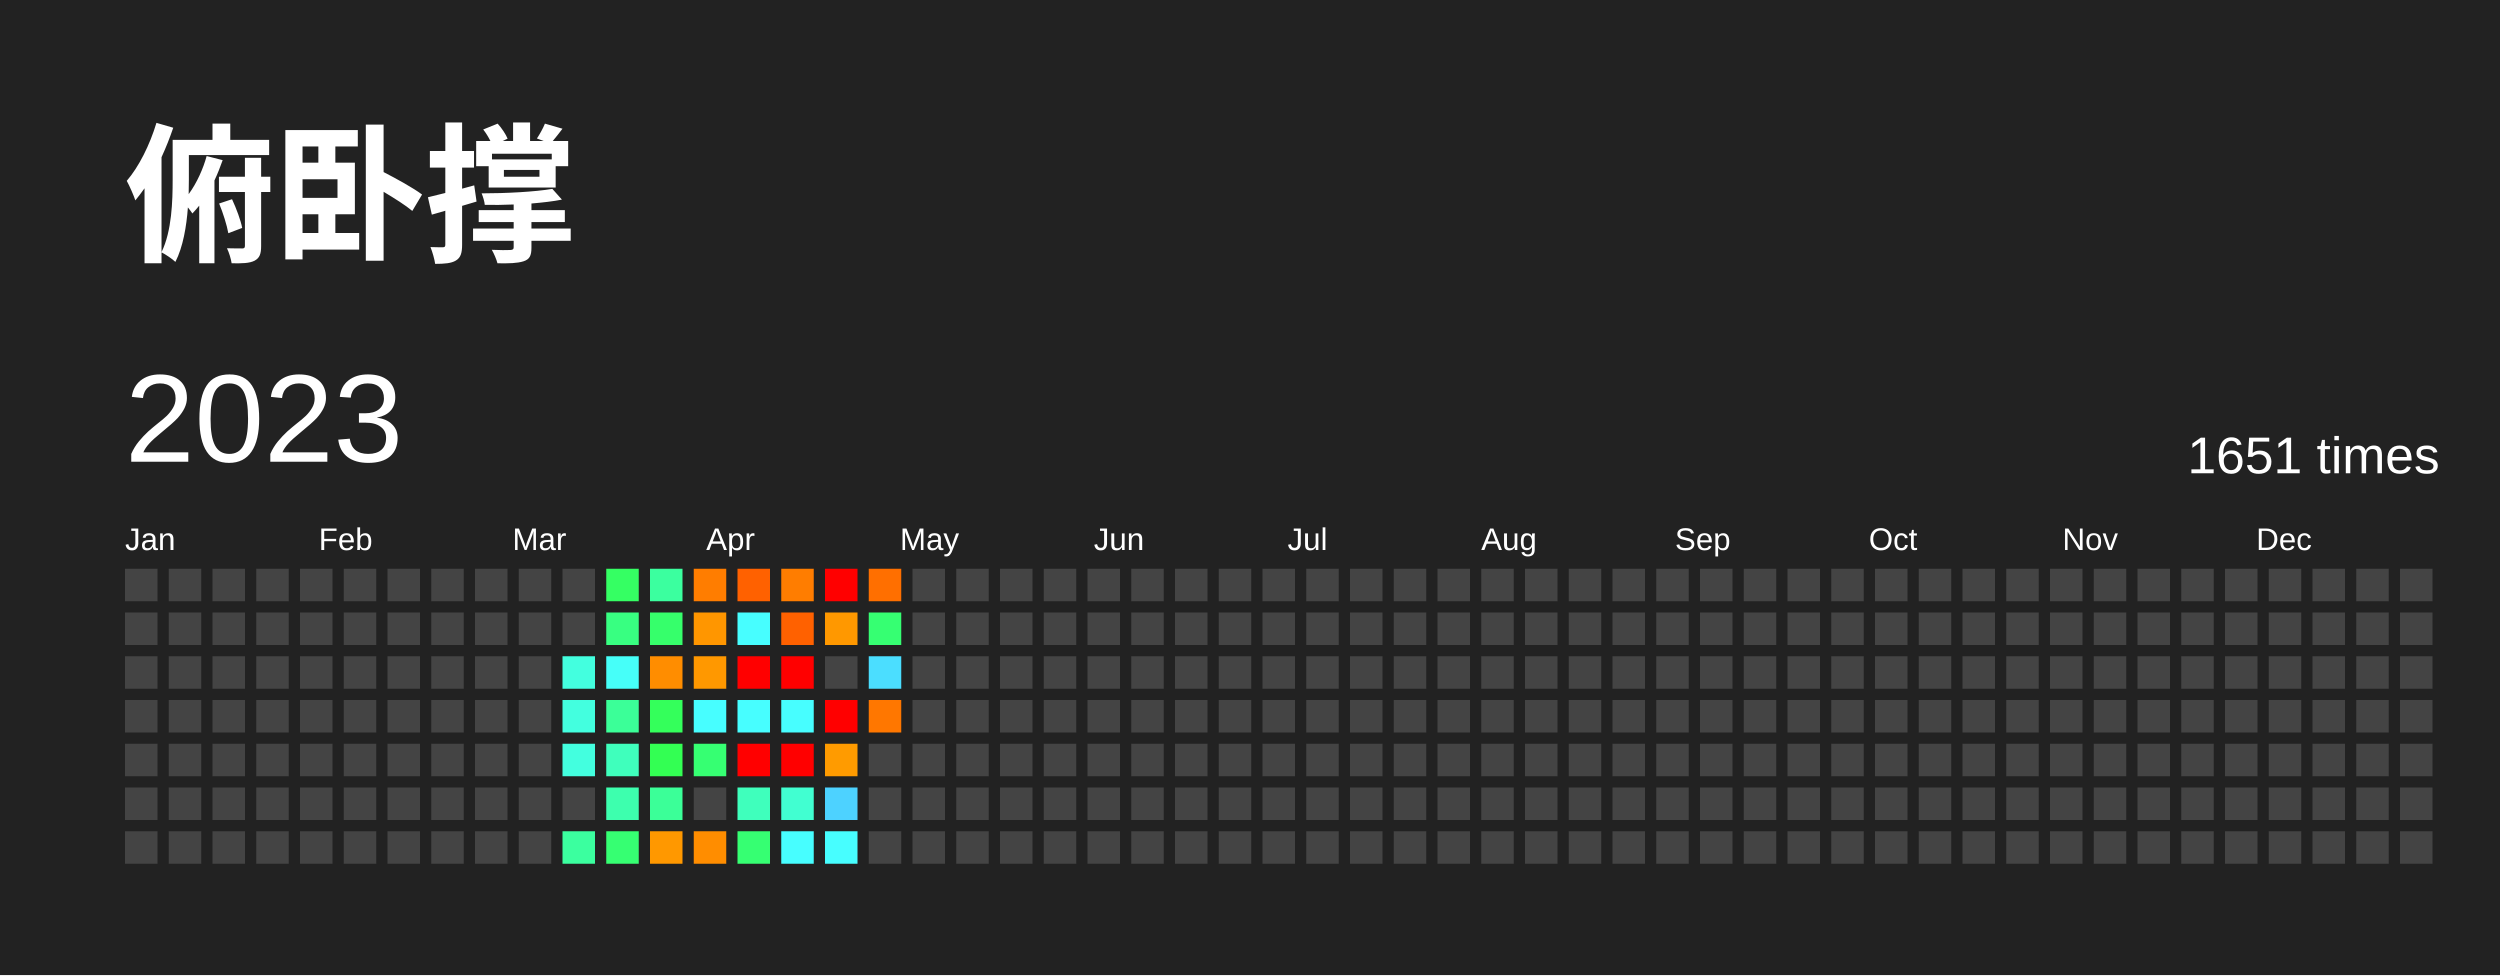
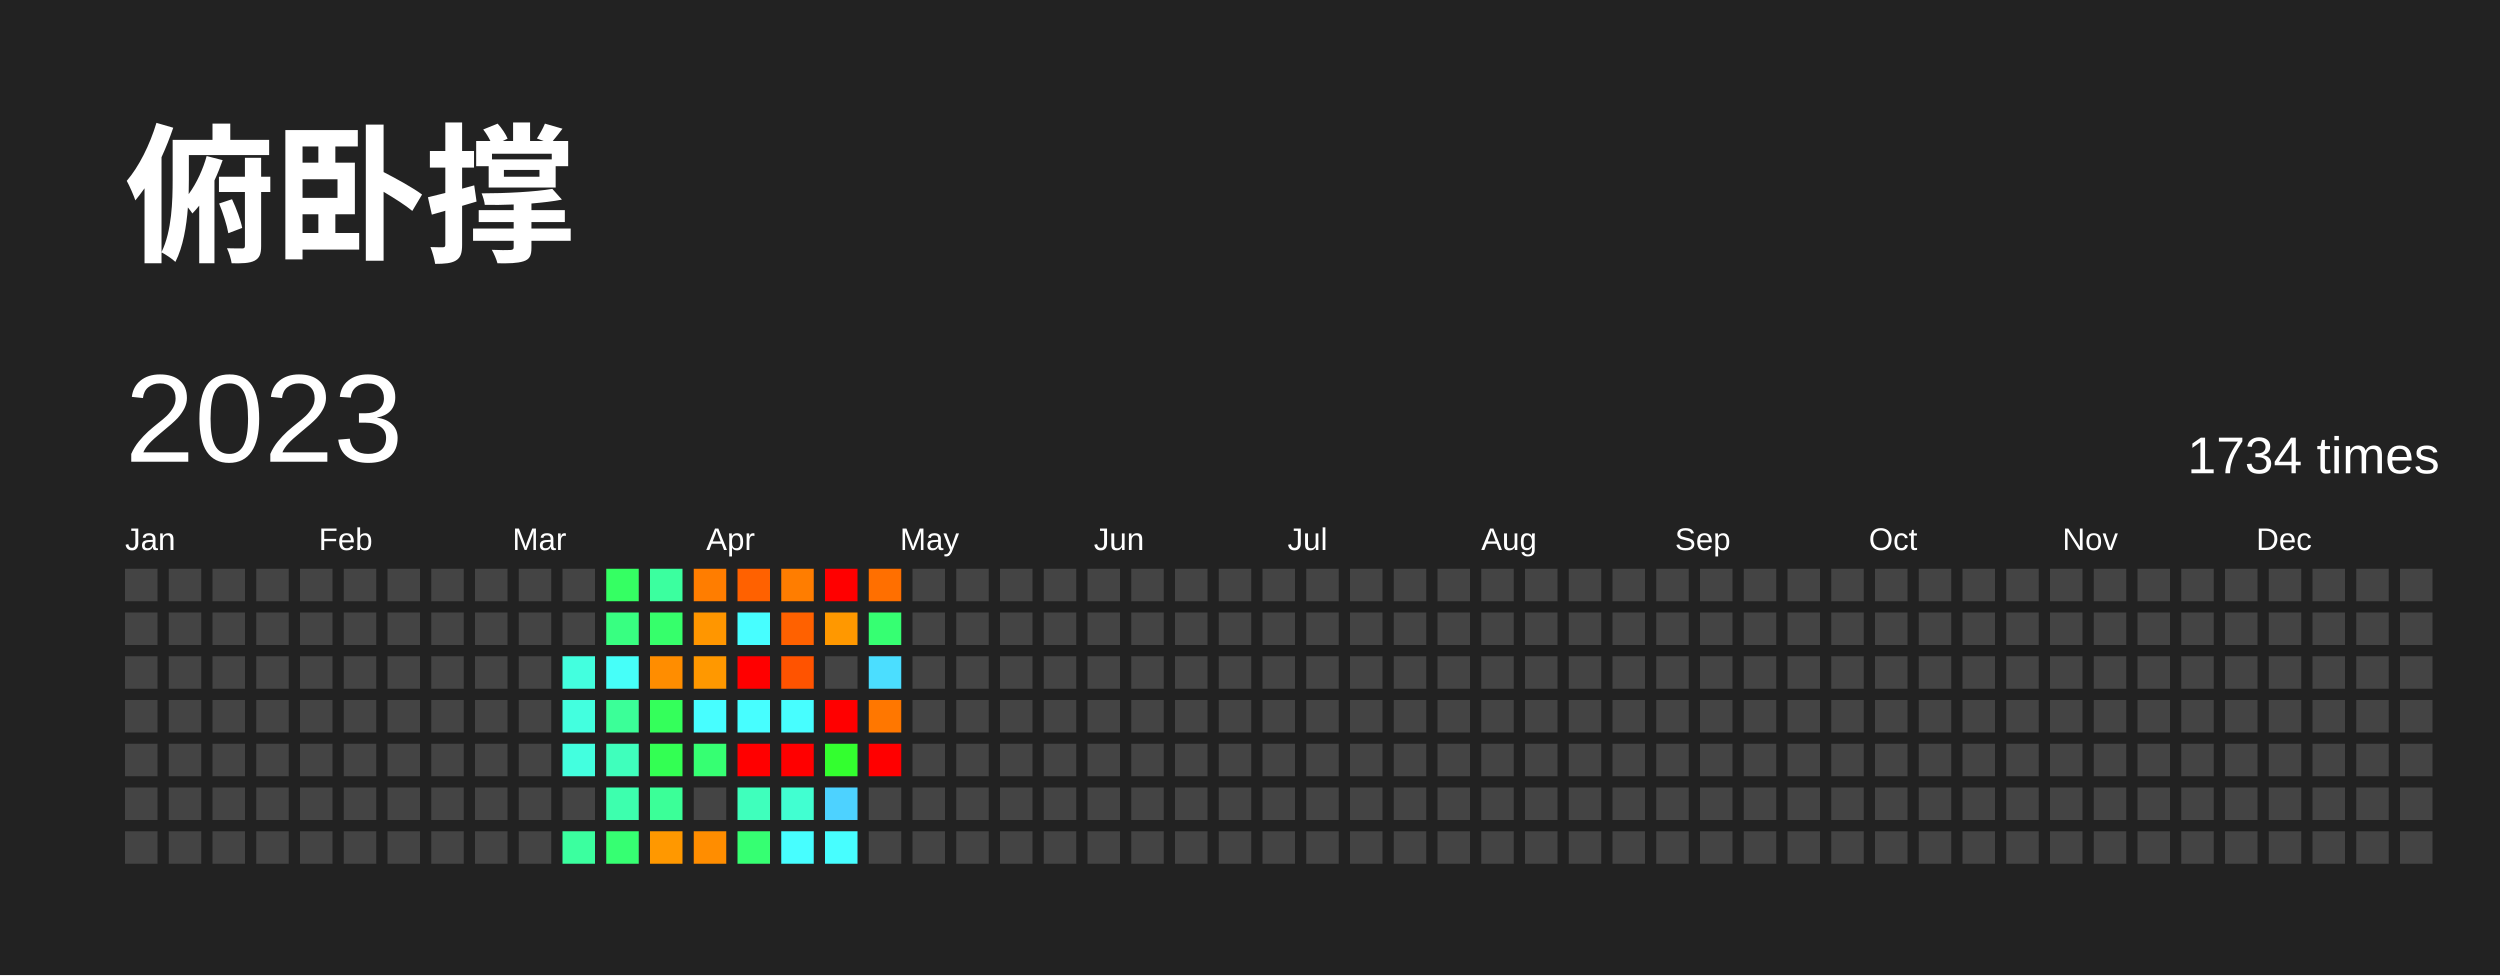
<svg xmlns="http://www.w3.org/2000/svg" baseProfile="full" height="78mm" version="1.1" viewBox="0,0,200,78" width="200mm">
  <defs />
  <rect fill="#222222" height="78" width="200" x="0" y="0" />
  <text fill="#FFFFFF" style="font-size:12px; font-family:Arial; font-weight:bold;" x="10" y="20">俯卧撑</text>
  <text dominant-baseline="hanging" fill="#FFFFFF" style="font-size:10.0px; font-family:Arial;" x="10" y="30">2023</text>
-   <text dominant-baseline="hanging" fill="#FFFFFF" style="font-size:4.125px; font-family:Arial;" x="175" y="35">1651 times</text>
+   <text dominant-baseline="hanging" fill="#FFFFFF" style="font-size:4.125px; font-family:Arial;" x="175" y="35">1734 times</text>
  <text fill="#FFFFFF" style="font-size:2.5px; font-family:Arial" x="10.0" y="44">Jan</text>
  <text fill="#FFFFFF" style="font-size:2.5px; font-family:Arial" x="25.5" y="44">Feb</text>
  <text fill="#FFFFFF" style="font-size:2.5px; font-family:Arial" x="41.0" y="44">Mar</text>
  <text fill="#FFFFFF" style="font-size:2.5px; font-family:Arial" x="56.5" y="44">Apr</text>
  <text fill="#FFFFFF" style="font-size:2.5px; font-family:Arial" x="72.0" y="44">May</text>
  <text fill="#FFFFFF" style="font-size:2.5px; font-family:Arial" x="87.5" y="44">Jun</text>
  <text fill="#FFFFFF" style="font-size:2.5px; font-family:Arial" x="103.0" y="44">Jul</text>
  <text fill="#FFFFFF" style="font-size:2.5px; font-family:Arial" x="118.5" y="44">Aug</text>
  <text fill="#FFFFFF" style="font-size:2.5px; font-family:Arial" x="134.0" y="44">Sep</text>
  <text fill="#FFFFFF" style="font-size:2.5px; font-family:Arial" x="149.5" y="44">Oct</text>
  <text fill="#FFFFFF" style="font-size:2.5px; font-family:Arial" x="165.0" y="44">Nov</text>
  <text fill="#FFFFFF" style="font-size:2.5px; font-family:Arial" x="180.5" y="44">Dec</text>
  <rect fill="#444444" height="2.6" width="2.6" x="10.0" y="45.5" />
  <rect fill="#444444" height="2.6" width="2.6" x="10.0" y="49.0" />
  <rect fill="#444444" height="2.6" width="2.6" x="10.0" y="52.5" />
  <rect fill="#444444" height="2.6" width="2.6" x="10.0" y="56.0" />
  <rect fill="#444444" height="2.6" width="2.6" x="10.0" y="59.5" />
  <rect fill="#444444" height="2.6" width="2.6" x="10.0" y="63.0" />
  <rect fill="#444444" height="2.6" width="2.6" x="10.0" y="66.5" />
  <rect fill="#444444" height="2.6" width="2.6" x="13.5" y="45.5" />
  <rect fill="#444444" height="2.6" width="2.6" x="13.5" y="49.0" />
  <rect fill="#444444" height="2.6" width="2.6" x="13.5" y="52.5" />
  <rect fill="#444444" height="2.6" width="2.6" x="13.5" y="56.0" />
  <rect fill="#444444" height="2.6" width="2.6" x="13.5" y="59.5" />
  <rect fill="#444444" height="2.6" width="2.6" x="13.5" y="63.0" />
  <rect fill="#444444" height="2.6" width="2.6" x="13.5" y="66.5" />
  <rect fill="#444444" height="2.6" width="2.6" x="17.0" y="45.5" />
  <rect fill="#444444" height="2.6" width="2.6" x="17.0" y="49.0" />
  <rect fill="#444444" height="2.6" width="2.6" x="17.0" y="52.5" />
  <rect fill="#444444" height="2.6" width="2.6" x="17.0" y="56.0" />
  <rect fill="#444444" height="2.6" width="2.6" x="17.0" y="59.5" />
  <rect fill="#444444" height="2.6" width="2.6" x="17.0" y="63.0" />
  <rect fill="#444444" height="2.6" width="2.6" x="17.0" y="66.5" />
  <rect fill="#444444" height="2.6" width="2.6" x="20.5" y="45.5" />
  <rect fill="#444444" height="2.6" width="2.6" x="20.5" y="49.0" />
  <rect fill="#444444" height="2.6" width="2.6" x="20.5" y="52.5" />
  <rect fill="#444444" height="2.6" width="2.6" x="20.5" y="56.0" />
  <rect fill="#444444" height="2.6" width="2.6" x="20.5" y="59.5" />
  <rect fill="#444444" height="2.6" width="2.6" x="20.5" y="63.0" />
  <rect fill="#444444" height="2.6" width="2.6" x="20.5" y="66.5" />
  <rect fill="#444444" height="2.6" width="2.6" x="24.0" y="45.5" />
  <rect fill="#444444" height="2.6" width="2.6" x="24.0" y="49.0" />
  <rect fill="#444444" height="2.6" width="2.6" x="24.0" y="52.5" />
  <rect fill="#444444" height="2.6" width="2.6" x="24.0" y="56.0" />
  <rect fill="#444444" height="2.6" width="2.6" x="24.0" y="59.5" />
  <rect fill="#444444" height="2.6" width="2.6" x="24.0" y="63.0" />
  <rect fill="#444444" height="2.6" width="2.6" x="24.0" y="66.5" />
  <rect fill="#444444" height="2.6" width="2.6" x="27.5" y="45.5" />
  <rect fill="#444444" height="2.6" width="2.6" x="27.5" y="49.0" />
  <rect fill="#444444" height="2.6" width="2.6" x="27.5" y="52.5" />
  <rect fill="#444444" height="2.6" width="2.6" x="27.5" y="56.0" />
  <rect fill="#444444" height="2.6" width="2.6" x="27.5" y="59.5" />
  <rect fill="#444444" height="2.6" width="2.6" x="27.5" y="63.0" />
  <rect fill="#444444" height="2.6" width="2.6" x="27.5" y="66.5" />
  <rect fill="#444444" height="2.6" width="2.6" x="31.0" y="45.5" />
  <rect fill="#444444" height="2.6" width="2.6" x="31.0" y="49.0" />
  <rect fill="#444444" height="2.6" width="2.6" x="31.0" y="52.5" />
  <rect fill="#444444" height="2.6" width="2.6" x="31.0" y="56.0" />
  <rect fill="#444444" height="2.6" width="2.6" x="31.0" y="59.5" />
  <rect fill="#444444" height="2.6" width="2.6" x="31.0" y="63.0" />
  <rect fill="#444444" height="2.6" width="2.6" x="31.0" y="66.5" />
  <rect fill="#444444" height="2.6" width="2.6" x="34.5" y="45.5" />
  <rect fill="#444444" height="2.6" width="2.6" x="34.5" y="49.0" />
  <rect fill="#444444" height="2.6" width="2.6" x="34.5" y="52.5" />
  <rect fill="#444444" height="2.6" width="2.6" x="34.5" y="56.0" />
  <rect fill="#444444" height="2.6" width="2.6" x="34.5" y="59.5" />
  <rect fill="#444444" height="2.6" width="2.6" x="34.5" y="63.0" />
  <rect fill="#444444" height="2.6" width="2.6" x="34.5" y="66.5" />
  <rect fill="#444444" height="2.6" width="2.6" x="38.0" y="45.5" />
  <rect fill="#444444" height="2.6" width="2.6" x="38.0" y="49.0" />
  <rect fill="#444444" height="2.6" width="2.6" x="38.0" y="52.5" />
  <rect fill="#444444" height="2.6" width="2.6" x="38.0" y="56.0" />
  <rect fill="#444444" height="2.6" width="2.6" x="38.0" y="59.5" />
  <rect fill="#444444" height="2.6" width="2.6" x="38.0" y="63.0" />
  <rect fill="#444444" height="2.6" width="2.6" x="38.0" y="66.5" />
  <rect fill="#444444" height="2.6" width="2.6" x="41.5" y="45.5" />
  <rect fill="#444444" height="2.6" width="2.6" x="41.5" y="49.0" />
  <rect fill="#444444" height="2.6" width="2.6" x="41.5" y="52.5" />
  <rect fill="#444444" height="2.6" width="2.6" x="41.5" y="56.0" />
  <rect fill="#444444" height="2.6" width="2.6" x="41.5" y="59.5" />
  <rect fill="#444444" height="2.6" width="2.6" x="41.5" y="63.0" />
  <rect fill="#444444" height="2.6" width="2.6" x="41.5" y="66.5" />
  <rect fill="#444444" height="2.6" width="2.6" x="45.0" y="45.5" />
  <rect fill="#444444" height="2.6" width="2.6" x="45.0" y="49.0" />
  <rect fill="#43ffdf" height="2.6" width="2.6" x="45.0" y="52.5" />
  <rect fill="#43ffdf" height="2.6" width="2.6" x="45.0" y="56.0" />
  <rect fill="#43ffdf" height="2.6" width="2.6" x="45.0" y="59.5" />
  <rect fill="#444444" height="2.6" width="2.6" x="45.0" y="63.0" />
  <rect fill="#3bff9f" height="2.6" width="2.6" x="45.0" y="66.5" />
  <rect fill="#35ff63" height="2.6" width="2.6" x="48.5" y="45.5" />
  <rect fill="#38ff81" height="2.6" width="2.6" x="48.5" y="49.0" />
  <rect fill="#46fff9" height="2.6" width="2.6" x="48.5" y="52.5" />
  <rect fill="#3bff98" height="2.6" width="2.6" x="48.5" y="56.0" />
  <rect fill="#3fffbc" height="2.6" width="2.6" x="48.5" y="59.5" />
  <rect fill="#3dffae" height="2.6" width="2.6" x="48.5" y="63.0" />
  <rect fill="#36ff72" height="2.6" width="2.6" x="48.5" y="66.5" />
  <rect fill="#3bff9f" height="2.6" width="2.6" x="52.0" y="45.5" />
  <rect fill="#36ff6b" height="2.6" width="2.6" x="52.0" y="49.0" />
  <rect fill="#ff8d00" height="2.6" width="2.6" x="52.0" y="52.5" />
  <rect fill="#34ff5b" height="2.6" width="2.6" x="52.0" y="56.0" />
  <rect fill="#33ff53" height="2.6" width="2.6" x="52.0" y="59.5" />
  <rect fill="#3bff98" height="2.6" width="2.6" x="52.0" y="63.0" />
  <rect fill="#ff9800" height="2.6" width="2.6" x="52.0" y="66.5" />
  <rect fill="#ff7d00" height="2.6" width="2.6" x="55.5" y="45.5" />
  <rect fill="#ff9600" height="2.6" width="2.6" x="55.5" y="49.0" />
  <rect fill="#ff9800" height="2.6" width="2.6" x="55.5" y="52.5" />
  <rect fill="#47feff" height="2.6" width="2.6" x="55.5" y="56.0" />
  <rect fill="#36ff72" height="2.6" width="2.6" x="55.5" y="59.5" />
  <rect fill="#444444" height="2.6" width="2.6" x="55.5" y="63.0" />
  <rect fill="#ff8d00" height="2.6" width="2.6" x="55.5" y="66.5" />
  <rect fill="#ff6100" height="2.6" width="2.6" x="59.0" y="45.5" />
  <rect fill="#47feff" height="2.6" width="2.6" x="59.0" y="49.0" />
  <rect fill="red" height="2.6" width="2.6" x="59.0" y="52.5" />
  <rect fill="#47feff" height="2.6" width="2.6" x="59.0" y="56.0" />
  <rect fill="red" height="2.6" width="2.6" x="59.0" y="59.5" />
  <rect fill="#3fffbc" height="2.6" width="2.6" x="59.0" y="63.0" />
  <rect fill="#36ff72" height="2.6" width="2.6" x="59.0" y="66.5" />
  <rect fill="#ff7d00" height="2.6" width="2.6" x="62.5" y="45.5" />
  <rect fill="#ff6100" height="2.6" width="2.6" x="62.5" y="49.0" />
-   <rect fill="red" height="2.6" width="2.6" x="62.5" y="52.5" />
+   <rect fill="#ff5300" height="2.6" width="2.6" x="62.5" y="52.5" />
  <rect fill="#47feff" height="2.6" width="2.6" x="62.5" y="56.0" />
  <rect fill="red" height="2.6" width="2.6" x="62.5" y="59.5" />
  <rect fill="#41ffd1" height="2.6" width="2.6" x="62.5" y="63.0" />
  <rect fill="#47feff" height="2.6" width="2.6" x="62.5" y="66.5" />
  <rect fill="red" height="2.6" width="2.6" x="66.0" y="45.5" />
  <rect fill="#ff9800" height="2.6" width="2.6" x="66.0" y="49.0" />
  <rect fill="#444444" height="2.6" width="2.6" x="66.0" y="52.5" />
  <rect fill="red" height="2.6" width="2.6" x="66.0" y="56.0" />
-   <rect fill="#ff9b00" height="2.6" width="2.6" x="66.0" y="59.5" />
+   <rect fill="#33ff2f" height="2.6" width="2.6" x="66.0" y="59.5" />
  <rect fill="#4dd2ff" height="2.6" width="2.6" x="66.0" y="63.0" />
  <rect fill="#47feff" height="2.6" width="2.6" x="66.0" y="66.5" />
  <rect fill="#ff6f00" height="2.6" width="2.6" x="69.5" y="45.5" />
  <rect fill="#36ff72" height="2.6" width="2.6" x="69.5" y="49.0" />
  <rect fill="#4bdeff" height="2.6" width="2.6" x="69.5" y="52.5" />
  <rect fill="#ff7700" height="2.6" width="2.6" x="69.5" y="56.0" />
-   <rect fill="#444444" height="2.6" width="2.6" x="69.5" y="59.5" />
+   <rect fill="red" height="2.6" width="2.6" x="69.5" y="59.5" />
  <rect fill="#444444" height="2.6" width="2.6" x="69.5" y="63.0" />
  <rect fill="#444444" height="2.6" width="2.6" x="69.5" y="66.5" />
  <rect fill="#444444" height="2.6" width="2.6" x="73.0" y="45.5" />
  <rect fill="#444444" height="2.6" width="2.6" x="73.0" y="49.0" />
  <rect fill="#444444" height="2.6" width="2.6" x="73.0" y="52.5" />
  <rect fill="#444444" height="2.6" width="2.6" x="73.0" y="56.0" />
  <rect fill="#444444" height="2.6" width="2.6" x="73.0" y="59.5" />
  <rect fill="#444444" height="2.6" width="2.6" x="73.0" y="63.0" />
  <rect fill="#444444" height="2.6" width="2.6" x="73.0" y="66.5" />
  <rect fill="#444444" height="2.6" width="2.6" x="76.5" y="45.5" />
  <rect fill="#444444" height="2.6" width="2.6" x="76.5" y="49.0" />
  <rect fill="#444444" height="2.6" width="2.6" x="76.5" y="52.5" />
  <rect fill="#444444" height="2.6" width="2.6" x="76.5" y="56.0" />
  <rect fill="#444444" height="2.6" width="2.6" x="76.5" y="59.5" />
  <rect fill="#444444" height="2.6" width="2.6" x="76.5" y="63.0" />
  <rect fill="#444444" height="2.6" width="2.6" x="76.5" y="66.5" />
  <rect fill="#444444" height="2.6" width="2.6" x="80.0" y="45.5" />
  <rect fill="#444444" height="2.6" width="2.6" x="80.0" y="49.0" />
  <rect fill="#444444" height="2.6" width="2.6" x="80.0" y="52.5" />
  <rect fill="#444444" height="2.6" width="2.6" x="80.0" y="56.0" />
  <rect fill="#444444" height="2.6" width="2.6" x="80.0" y="59.5" />
  <rect fill="#444444" height="2.6" width="2.6" x="80.0" y="63.0" />
  <rect fill="#444444" height="2.6" width="2.6" x="80.0" y="66.5" />
  <rect fill="#444444" height="2.6" width="2.6" x="83.5" y="45.5" />
  <rect fill="#444444" height="2.6" width="2.6" x="83.5" y="49.0" />
  <rect fill="#444444" height="2.6" width="2.6" x="83.5" y="52.5" />
  <rect fill="#444444" height="2.6" width="2.6" x="83.5" y="56.0" />
  <rect fill="#444444" height="2.6" width="2.6" x="83.5" y="59.5" />
  <rect fill="#444444" height="2.6" width="2.6" x="83.5" y="63.0" />
  <rect fill="#444444" height="2.6" width="2.6" x="83.5" y="66.5" />
  <rect fill="#444444" height="2.6" width="2.6" x="87.0" y="45.5" />
  <rect fill="#444444" height="2.6" width="2.6" x="87.0" y="49.0" />
  <rect fill="#444444" height="2.6" width="2.6" x="87.0" y="52.5" />
  <rect fill="#444444" height="2.6" width="2.6" x="87.0" y="56.0" />
  <rect fill="#444444" height="2.6" width="2.6" x="87.0" y="59.5" />
  <rect fill="#444444" height="2.6" width="2.6" x="87.0" y="63.0" />
  <rect fill="#444444" height="2.6" width="2.6" x="87.0" y="66.5" />
  <rect fill="#444444" height="2.6" width="2.6" x="90.5" y="45.5" />
  <rect fill="#444444" height="2.6" width="2.6" x="90.5" y="49.0" />
  <rect fill="#444444" height="2.6" width="2.6" x="90.5" y="52.5" />
  <rect fill="#444444" height="2.6" width="2.6" x="90.5" y="56.0" />
  <rect fill="#444444" height="2.6" width="2.6" x="90.5" y="59.5" />
  <rect fill="#444444" height="2.6" width="2.6" x="90.5" y="63.0" />
  <rect fill="#444444" height="2.6" width="2.6" x="90.5" y="66.5" />
  <rect fill="#444444" height="2.6" width="2.6" x="94.0" y="45.5" />
  <rect fill="#444444" height="2.6" width="2.6" x="94.0" y="49.0" />
  <rect fill="#444444" height="2.6" width="2.6" x="94.0" y="52.5" />
  <rect fill="#444444" height="2.6" width="2.6" x="94.0" y="56.0" />
  <rect fill="#444444" height="2.6" width="2.6" x="94.0" y="59.5" />
  <rect fill="#444444" height="2.6" width="2.6" x="94.0" y="63.0" />
  <rect fill="#444444" height="2.6" width="2.6" x="94.0" y="66.5" />
  <rect fill="#444444" height="2.6" width="2.6" x="97.5" y="45.5" />
  <rect fill="#444444" height="2.6" width="2.6" x="97.5" y="49.0" />
  <rect fill="#444444" height="2.6" width="2.6" x="97.5" y="52.5" />
  <rect fill="#444444" height="2.6" width="2.6" x="97.5" y="56.0" />
  <rect fill="#444444" height="2.6" width="2.6" x="97.5" y="59.5" />
  <rect fill="#444444" height="2.6" width="2.6" x="97.5" y="63.0" />
  <rect fill="#444444" height="2.6" width="2.6" x="97.5" y="66.5" />
  <rect fill="#444444" height="2.6" width="2.6" x="101.0" y="45.5" />
  <rect fill="#444444" height="2.6" width="2.6" x="101.0" y="49.0" />
  <rect fill="#444444" height="2.6" width="2.6" x="101.0" y="52.5" />
  <rect fill="#444444" height="2.6" width="2.6" x="101.0" y="56.0" />
  <rect fill="#444444" height="2.6" width="2.6" x="101.0" y="59.5" />
  <rect fill="#444444" height="2.6" width="2.6" x="101.0" y="63.0" />
  <rect fill="#444444" height="2.6" width="2.6" x="101.0" y="66.5" />
  <rect fill="#444444" height="2.6" width="2.6" x="104.5" y="45.5" />
  <rect fill="#444444" height="2.6" width="2.6" x="104.5" y="49.0" />
  <rect fill="#444444" height="2.6" width="2.6" x="104.5" y="52.5" />
  <rect fill="#444444" height="2.6" width="2.6" x="104.5" y="56.0" />
  <rect fill="#444444" height="2.6" width="2.6" x="104.5" y="59.5" />
  <rect fill="#444444" height="2.6" width="2.6" x="104.5" y="63.0" />
  <rect fill="#444444" height="2.6" width="2.6" x="104.5" y="66.5" />
  <rect fill="#444444" height="2.6" width="2.6" x="108.0" y="45.5" />
  <rect fill="#444444" height="2.6" width="2.6" x="108.0" y="49.0" />
  <rect fill="#444444" height="2.6" width="2.6" x="108.0" y="52.5" />
  <rect fill="#444444" height="2.6" width="2.6" x="108.0" y="56.0" />
  <rect fill="#444444" height="2.6" width="2.6" x="108.0" y="59.5" />
  <rect fill="#444444" height="2.6" width="2.6" x="108.0" y="63.0" />
  <rect fill="#444444" height="2.6" width="2.6" x="108.0" y="66.5" />
  <rect fill="#444444" height="2.6" width="2.6" x="111.5" y="45.5" />
  <rect fill="#444444" height="2.6" width="2.6" x="111.5" y="49.0" />
  <rect fill="#444444" height="2.6" width="2.6" x="111.5" y="52.5" />
  <rect fill="#444444" height="2.6" width="2.6" x="111.5" y="56.0" />
  <rect fill="#444444" height="2.6" width="2.6" x="111.5" y="59.5" />
  <rect fill="#444444" height="2.6" width="2.6" x="111.5" y="63.0" />
  <rect fill="#444444" height="2.6" width="2.6" x="111.5" y="66.5" />
  <rect fill="#444444" height="2.6" width="2.6" x="115.0" y="45.5" />
  <rect fill="#444444" height="2.6" width="2.6" x="115.0" y="49.0" />
  <rect fill="#444444" height="2.6" width="2.6" x="115.0" y="52.5" />
  <rect fill="#444444" height="2.6" width="2.6" x="115.0" y="56.0" />
  <rect fill="#444444" height="2.6" width="2.6" x="115.0" y="59.5" />
  <rect fill="#444444" height="2.6" width="2.6" x="115.0" y="63.0" />
  <rect fill="#444444" height="2.6" width="2.6" x="115.0" y="66.5" />
  <rect fill="#444444" height="2.6" width="2.6" x="118.5" y="45.5" />
  <rect fill="#444444" height="2.6" width="2.6" x="118.5" y="49.0" />
  <rect fill="#444444" height="2.6" width="2.6" x="118.5" y="52.5" />
  <rect fill="#444444" height="2.6" width="2.6" x="118.5" y="56.0" />
  <rect fill="#444444" height="2.6" width="2.6" x="118.5" y="59.5" />
  <rect fill="#444444" height="2.6" width="2.6" x="118.5" y="63.0" />
  <rect fill="#444444" height="2.6" width="2.6" x="118.5" y="66.5" />
  <rect fill="#444444" height="2.6" width="2.6" x="122.0" y="45.5" />
  <rect fill="#444444" height="2.6" width="2.6" x="122.0" y="49.0" />
  <rect fill="#444444" height="2.6" width="2.6" x="122.0" y="52.5" />
  <rect fill="#444444" height="2.6" width="2.6" x="122.0" y="56.0" />
  <rect fill="#444444" height="2.6" width="2.6" x="122.0" y="59.5" />
  <rect fill="#444444" height="2.6" width="2.6" x="122.0" y="63.0" />
  <rect fill="#444444" height="2.6" width="2.6" x="122.0" y="66.5" />
  <rect fill="#444444" height="2.6" width="2.6" x="125.5" y="45.5" />
  <rect fill="#444444" height="2.6" width="2.6" x="125.5" y="49.0" />
  <rect fill="#444444" height="2.6" width="2.6" x="125.5" y="52.5" />
  <rect fill="#444444" height="2.6" width="2.6" x="125.5" y="56.0" />
  <rect fill="#444444" height="2.6" width="2.6" x="125.5" y="59.5" />
  <rect fill="#444444" height="2.6" width="2.6" x="125.5" y="63.0" />
  <rect fill="#444444" height="2.6" width="2.6" x="125.5" y="66.5" />
  <rect fill="#444444" height="2.6" width="2.6" x="129.0" y="45.5" />
  <rect fill="#444444" height="2.6" width="2.6" x="129.0" y="49.0" />
  <rect fill="#444444" height="2.6" width="2.6" x="129.0" y="52.5" />
  <rect fill="#444444" height="2.6" width="2.6" x="129.0" y="56.0" />
  <rect fill="#444444" height="2.6" width="2.6" x="129.0" y="59.5" />
  <rect fill="#444444" height="2.6" width="2.6" x="129.0" y="63.0" />
  <rect fill="#444444" height="2.6" width="2.6" x="129.0" y="66.5" />
  <rect fill="#444444" height="2.6" width="2.6" x="132.5" y="45.5" />
  <rect fill="#444444" height="2.6" width="2.6" x="132.5" y="49.0" />
  <rect fill="#444444" height="2.6" width="2.6" x="132.5" y="52.5" />
  <rect fill="#444444" height="2.6" width="2.6" x="132.5" y="56.0" />
  <rect fill="#444444" height="2.6" width="2.6" x="132.5" y="59.5" />
  <rect fill="#444444" height="2.6" width="2.6" x="132.5" y="63.0" />
  <rect fill="#444444" height="2.6" width="2.6" x="132.5" y="66.5" />
  <rect fill="#444444" height="2.6" width="2.6" x="136.0" y="45.5" />
  <rect fill="#444444" height="2.6" width="2.6" x="136.0" y="49.0" />
  <rect fill="#444444" height="2.6" width="2.6" x="136.0" y="52.5" />
  <rect fill="#444444" height="2.6" width="2.6" x="136.0" y="56.0" />
  <rect fill="#444444" height="2.6" width="2.6" x="136.0" y="59.5" />
  <rect fill="#444444" height="2.6" width="2.6" x="136.0" y="63.0" />
  <rect fill="#444444" height="2.6" width="2.6" x="136.0" y="66.5" />
  <rect fill="#444444" height="2.6" width="2.6" x="139.5" y="45.5" />
  <rect fill="#444444" height="2.6" width="2.6" x="139.5" y="49.0" />
  <rect fill="#444444" height="2.6" width="2.6" x="139.5" y="52.5" />
  <rect fill="#444444" height="2.6" width="2.6" x="139.5" y="56.0" />
  <rect fill="#444444" height="2.6" width="2.6" x="139.5" y="59.5" />
  <rect fill="#444444" height="2.6" width="2.6" x="139.5" y="63.0" />
  <rect fill="#444444" height="2.6" width="2.6" x="139.5" y="66.5" />
  <rect fill="#444444" height="2.6" width="2.6" x="143.0" y="45.5" />
  <rect fill="#444444" height="2.6" width="2.6" x="143.0" y="49.0" />
  <rect fill="#444444" height="2.6" width="2.6" x="143.0" y="52.5" />
  <rect fill="#444444" height="2.6" width="2.6" x="143.0" y="56.0" />
  <rect fill="#444444" height="2.6" width="2.6" x="143.0" y="59.5" />
  <rect fill="#444444" height="2.6" width="2.6" x="143.0" y="63.0" />
  <rect fill="#444444" height="2.6" width="2.6" x="143.0" y="66.5" />
  <rect fill="#444444" height="2.6" width="2.6" x="146.5" y="45.5" />
  <rect fill="#444444" height="2.6" width="2.6" x="146.5" y="49.0" />
  <rect fill="#444444" height="2.6" width="2.6" x="146.5" y="52.5" />
  <rect fill="#444444" height="2.6" width="2.6" x="146.5" y="56.0" />
  <rect fill="#444444" height="2.6" width="2.6" x="146.5" y="59.5" />
  <rect fill="#444444" height="2.6" width="2.6" x="146.5" y="63.0" />
  <rect fill="#444444" height="2.6" width="2.6" x="146.5" y="66.5" />
  <rect fill="#444444" height="2.6" width="2.6" x="150.0" y="45.5" />
  <rect fill="#444444" height="2.6" width="2.6" x="150.0" y="49.0" />
  <rect fill="#444444" height="2.6" width="2.6" x="150.0" y="52.5" />
  <rect fill="#444444" height="2.6" width="2.6" x="150.0" y="56.0" />
  <rect fill="#444444" height="2.6" width="2.6" x="150.0" y="59.5" />
  <rect fill="#444444" height="2.6" width="2.6" x="150.0" y="63.0" />
  <rect fill="#444444" height="2.6" width="2.6" x="150.0" y="66.5" />
  <rect fill="#444444" height="2.6" width="2.6" x="153.5" y="45.5" />
  <rect fill="#444444" height="2.6" width="2.6" x="153.5" y="49.0" />
  <rect fill="#444444" height="2.6" width="2.6" x="153.5" y="52.5" />
  <rect fill="#444444" height="2.6" width="2.6" x="153.5" y="56.0" />
  <rect fill="#444444" height="2.6" width="2.6" x="153.5" y="59.5" />
  <rect fill="#444444" height="2.6" width="2.6" x="153.5" y="63.0" />
  <rect fill="#444444" height="2.6" width="2.6" x="153.5" y="66.5" />
  <rect fill="#444444" height="2.6" width="2.6" x="157.0" y="45.5" />
  <rect fill="#444444" height="2.6" width="2.6" x="157.0" y="49.0" />
  <rect fill="#444444" height="2.6" width="2.6" x="157.0" y="52.5" />
  <rect fill="#444444" height="2.6" width="2.6" x="157.0" y="56.0" />
  <rect fill="#444444" height="2.6" width="2.6" x="157.0" y="59.5" />
  <rect fill="#444444" height="2.6" width="2.6" x="157.0" y="63.0" />
  <rect fill="#444444" height="2.6" width="2.6" x="157.0" y="66.5" />
  <rect fill="#444444" height="2.6" width="2.6" x="160.5" y="45.5" />
  <rect fill="#444444" height="2.6" width="2.6" x="160.5" y="49.0" />
  <rect fill="#444444" height="2.6" width="2.6" x="160.5" y="52.5" />
  <rect fill="#444444" height="2.6" width="2.6" x="160.5" y="56.0" />
  <rect fill="#444444" height="2.6" width="2.6" x="160.5" y="59.5" />
  <rect fill="#444444" height="2.6" width="2.6" x="160.5" y="63.0" />
  <rect fill="#444444" height="2.6" width="2.6" x="160.5" y="66.5" />
  <rect fill="#444444" height="2.6" width="2.6" x="164.0" y="45.5" />
  <rect fill="#444444" height="2.6" width="2.6" x="164.0" y="49.0" />
  <rect fill="#444444" height="2.6" width="2.6" x="164.0" y="52.5" />
  <rect fill="#444444" height="2.6" width="2.6" x="164.0" y="56.0" />
  <rect fill="#444444" height="2.6" width="2.6" x="164.0" y="59.5" />
  <rect fill="#444444" height="2.6" width="2.6" x="164.0" y="63.0" />
  <rect fill="#444444" height="2.6" width="2.6" x="164.0" y="66.5" />
  <rect fill="#444444" height="2.6" width="2.6" x="167.5" y="45.5" />
  <rect fill="#444444" height="2.6" width="2.6" x="167.5" y="49.0" />
  <rect fill="#444444" height="2.6" width="2.6" x="167.5" y="52.5" />
  <rect fill="#444444" height="2.6" width="2.6" x="167.5" y="56.0" />
  <rect fill="#444444" height="2.6" width="2.6" x="167.5" y="59.5" />
  <rect fill="#444444" height="2.6" width="2.6" x="167.5" y="63.0" />
  <rect fill="#444444" height="2.6" width="2.6" x="167.5" y="66.5" />
  <rect fill="#444444" height="2.6" width="2.6" x="171.0" y="45.5" />
  <rect fill="#444444" height="2.6" width="2.6" x="171.0" y="49.0" />
  <rect fill="#444444" height="2.6" width="2.6" x="171.0" y="52.5" />
  <rect fill="#444444" height="2.6" width="2.6" x="171.0" y="56.0" />
  <rect fill="#444444" height="2.6" width="2.6" x="171.0" y="59.5" />
  <rect fill="#444444" height="2.6" width="2.6" x="171.0" y="63.0" />
  <rect fill="#444444" height="2.6" width="2.6" x="171.0" y="66.5" />
  <rect fill="#444444" height="2.6" width="2.6" x="174.5" y="45.5" />
  <rect fill="#444444" height="2.6" width="2.6" x="174.5" y="49.0" />
  <rect fill="#444444" height="2.6" width="2.6" x="174.5" y="52.5" />
  <rect fill="#444444" height="2.6" width="2.6" x="174.5" y="56.0" />
  <rect fill="#444444" height="2.6" width="2.6" x="174.5" y="59.5" />
  <rect fill="#444444" height="2.6" width="2.6" x="174.5" y="63.0" />
  <rect fill="#444444" height="2.6" width="2.6" x="174.5" y="66.5" />
  <rect fill="#444444" height="2.6" width="2.6" x="178.0" y="45.5" />
  <rect fill="#444444" height="2.6" width="2.6" x="178.0" y="49.0" />
  <rect fill="#444444" height="2.6" width="2.6" x="178.0" y="52.5" />
  <rect fill="#444444" height="2.6" width="2.6" x="178.0" y="56.0" />
  <rect fill="#444444" height="2.6" width="2.6" x="178.0" y="59.5" />
  <rect fill="#444444" height="2.6" width="2.6" x="178.0" y="63.0" />
  <rect fill="#444444" height="2.6" width="2.6" x="178.0" y="66.5" />
  <rect fill="#444444" height="2.6" width="2.6" x="181.5" y="45.5" />
  <rect fill="#444444" height="2.6" width="2.6" x="181.5" y="49.0" />
  <rect fill="#444444" height="2.6" width="2.6" x="181.5" y="52.5" />
  <rect fill="#444444" height="2.6" width="2.6" x="181.5" y="56.0" />
  <rect fill="#444444" height="2.6" width="2.6" x="181.5" y="59.5" />
  <rect fill="#444444" height="2.6" width="2.6" x="181.5" y="63.0" />
  <rect fill="#444444" height="2.6" width="2.6" x="181.5" y="66.5" />
  <rect fill="#444444" height="2.6" width="2.6" x="185.0" y="45.5" />
  <rect fill="#444444" height="2.6" width="2.6" x="185.0" y="49.0" />
  <rect fill="#444444" height="2.6" width="2.6" x="185.0" y="52.5" />
  <rect fill="#444444" height="2.6" width="2.6" x="185.0" y="56.0" />
  <rect fill="#444444" height="2.6" width="2.6" x="185.0" y="59.5" />
  <rect fill="#444444" height="2.6" width="2.6" x="185.0" y="63.0" />
  <rect fill="#444444" height="2.6" width="2.6" x="185.0" y="66.5" />
  <rect fill="#444444" height="2.6" width="2.6" x="188.5" y="45.5" />
  <rect fill="#444444" height="2.6" width="2.6" x="188.5" y="49.0" />
  <rect fill="#444444" height="2.6" width="2.6" x="188.5" y="52.5" />
  <rect fill="#444444" height="2.6" width="2.6" x="188.5" y="56.0" />
  <rect fill="#444444" height="2.6" width="2.6" x="188.5" y="59.5" />
  <rect fill="#444444" height="2.6" width="2.6" x="188.5" y="63.0" />
  <rect fill="#444444" height="2.6" width="2.6" x="188.5" y="66.5" />
  <rect fill="#444444" height="2.6" width="2.6" x="192.0" y="45.5" />
  <rect fill="#444444" height="2.6" width="2.6" x="192.0" y="49.0" />
  <rect fill="#444444" height="2.6" width="2.6" x="192.0" y="52.5" />
  <rect fill="#444444" height="2.6" width="2.6" x="192.0" y="56.0" />
  <rect fill="#444444" height="2.6" width="2.6" x="192.0" y="59.5" />
  <rect fill="#444444" height="2.6" width="2.6" x="192.0" y="63.0" />
  <rect fill="#444444" height="2.6" width="2.6" x="192.0" y="66.5" />
</svg>
